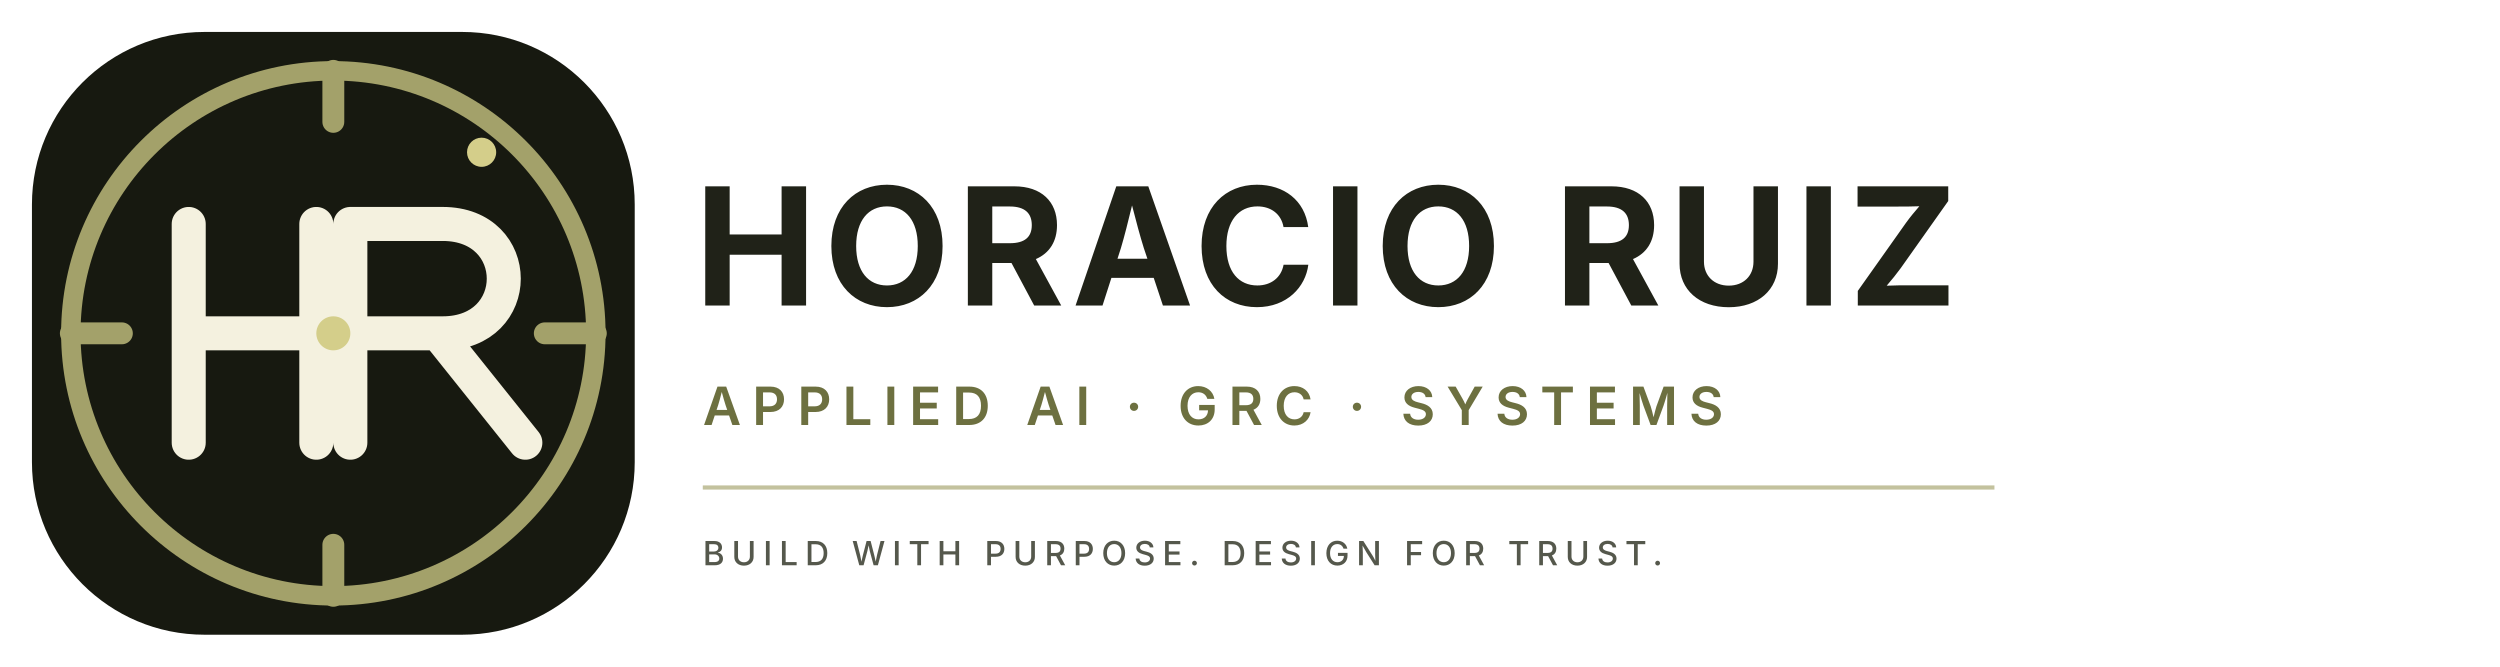
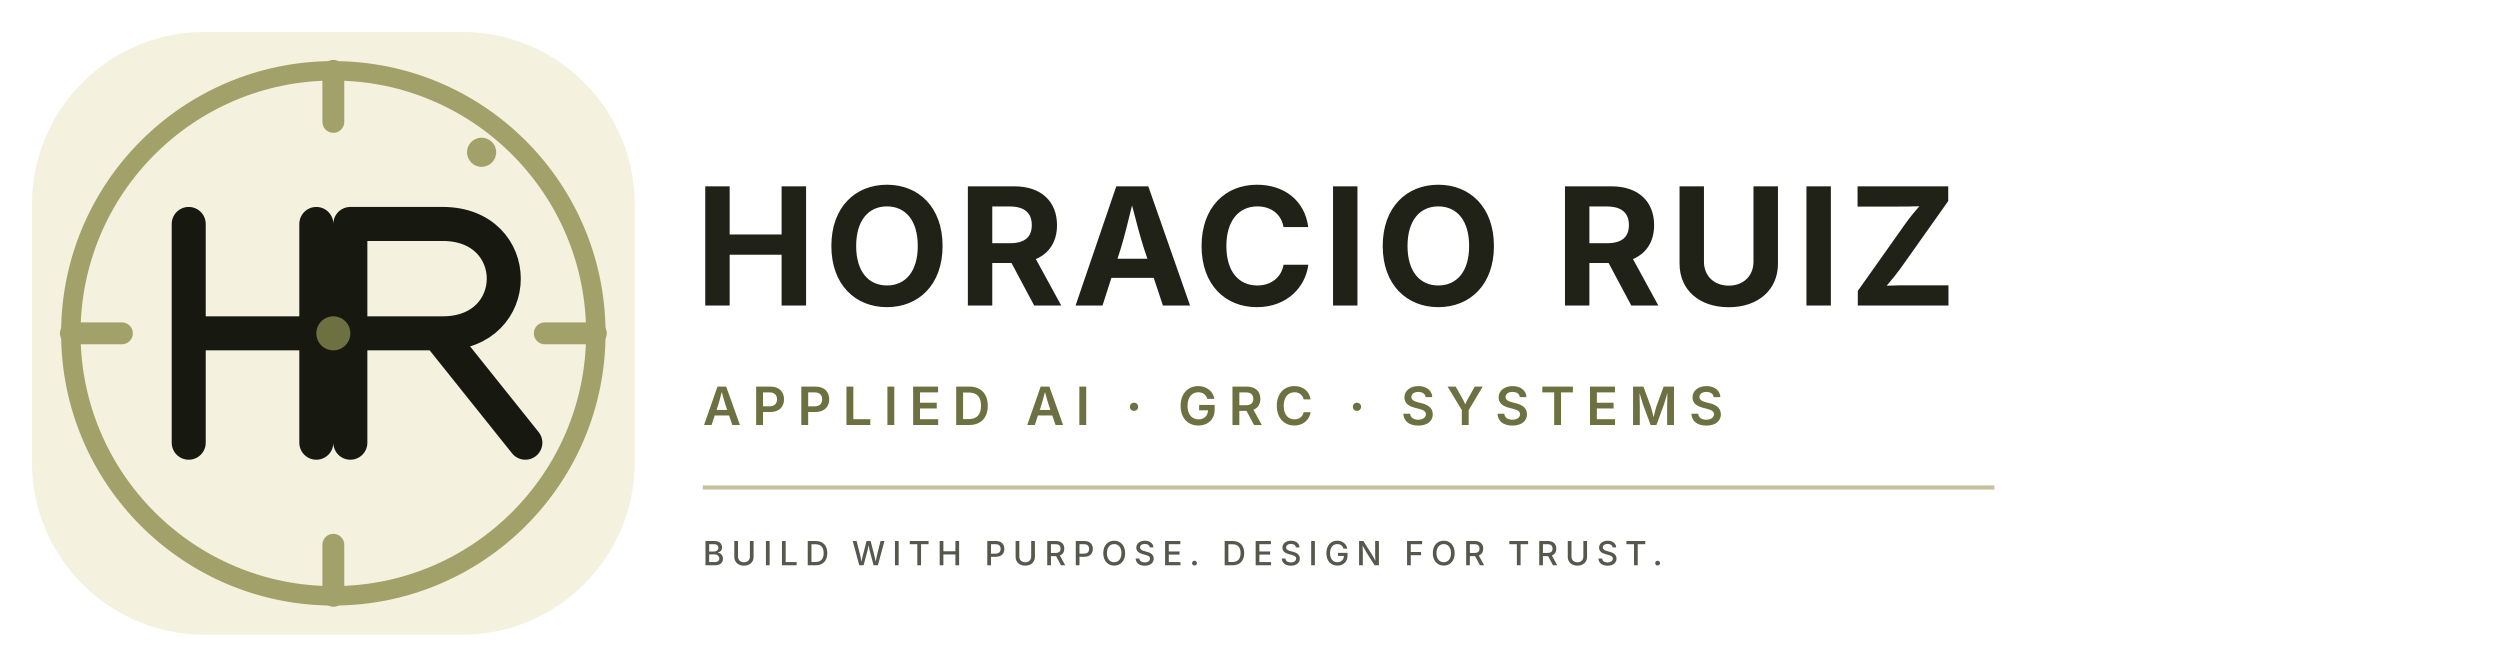
<svg xmlns="http://www.w3.org/2000/svg" viewBox="0 0 1800 480" fill="none">
  <g transform="translate(16 16) scale(.875)">
-     <rect x="8" y="8" width="496" height="496" rx="142" fill="#171910" />
+     <rect x="8" y="8" width="496" height="496" rx="142" fill="#F4F1DF" />
    <circle cx="256" cy="256" r="216" stroke="#A3A16A" stroke-width="16" />
    <path d="M256 40v42m216 174h-42M256 472v-42M40 256h42" stroke="#A3A16A" stroke-width="18" stroke-linecap="round" />
-     <path d="M256 256v-58" stroke="#D4CE8A" stroke-width="16" stroke-linecap="round" />
-     <path d="M137 166v180m0-90h105m0-90v180M270 346V166h76c67 0 67 90 0 90h-76m72 0 72 90" stroke="#F4F1DF" stroke-width="28" stroke-linecap="round" stroke-linejoin="round" />
-     <circle cx="256" cy="256" r="14" fill="#D4CE8A" />
-     <circle cx="378" cy="107" r="12" fill="#D4CE8A" />
+     <path d="M256 256v-58" stroke="#6D7040" stroke-width="16" stroke-linecap="round" />
+     <path d="M137 166v180m0-90h105m0-90v180M270 346V166h76c67 0 67 90 0 90h-76m72 0 72 90" stroke="#171910" stroke-width="28" stroke-linecap="round" stroke-linejoin="round" />
+     <circle cx="256" cy="256" r="14" fill="#6D7040" />
+     <circle cx="378" cy="107" r="12" fill="#A3A16A" />
  </g>
  <text x="500" y="220" fill="#202218" font-family="Inter, Arial, Helvetica, sans-serif" font-size="118" font-weight="700" letter-spacing="5">HORACIO RUIZ</text>
  <text x="506" y="306" fill="#6D7040" font-family="Inter, Arial, Helvetica, sans-serif" font-size="38" font-weight="600" letter-spacing="8">APPLIED AI · GRC · SYSTEMS</text>
  <path d="M506 351h930" stroke="#A3A16A" stroke-width="3" opacity=".65" />
  <text x="506" y="407" fill="#55584C" font-family="Inter, Arial, Helvetica, sans-serif" font-size="24" font-weight="500" letter-spacing="5">BUILD WITH PURPOSE. DESIGN FOR TRUST.</text>
</svg>
